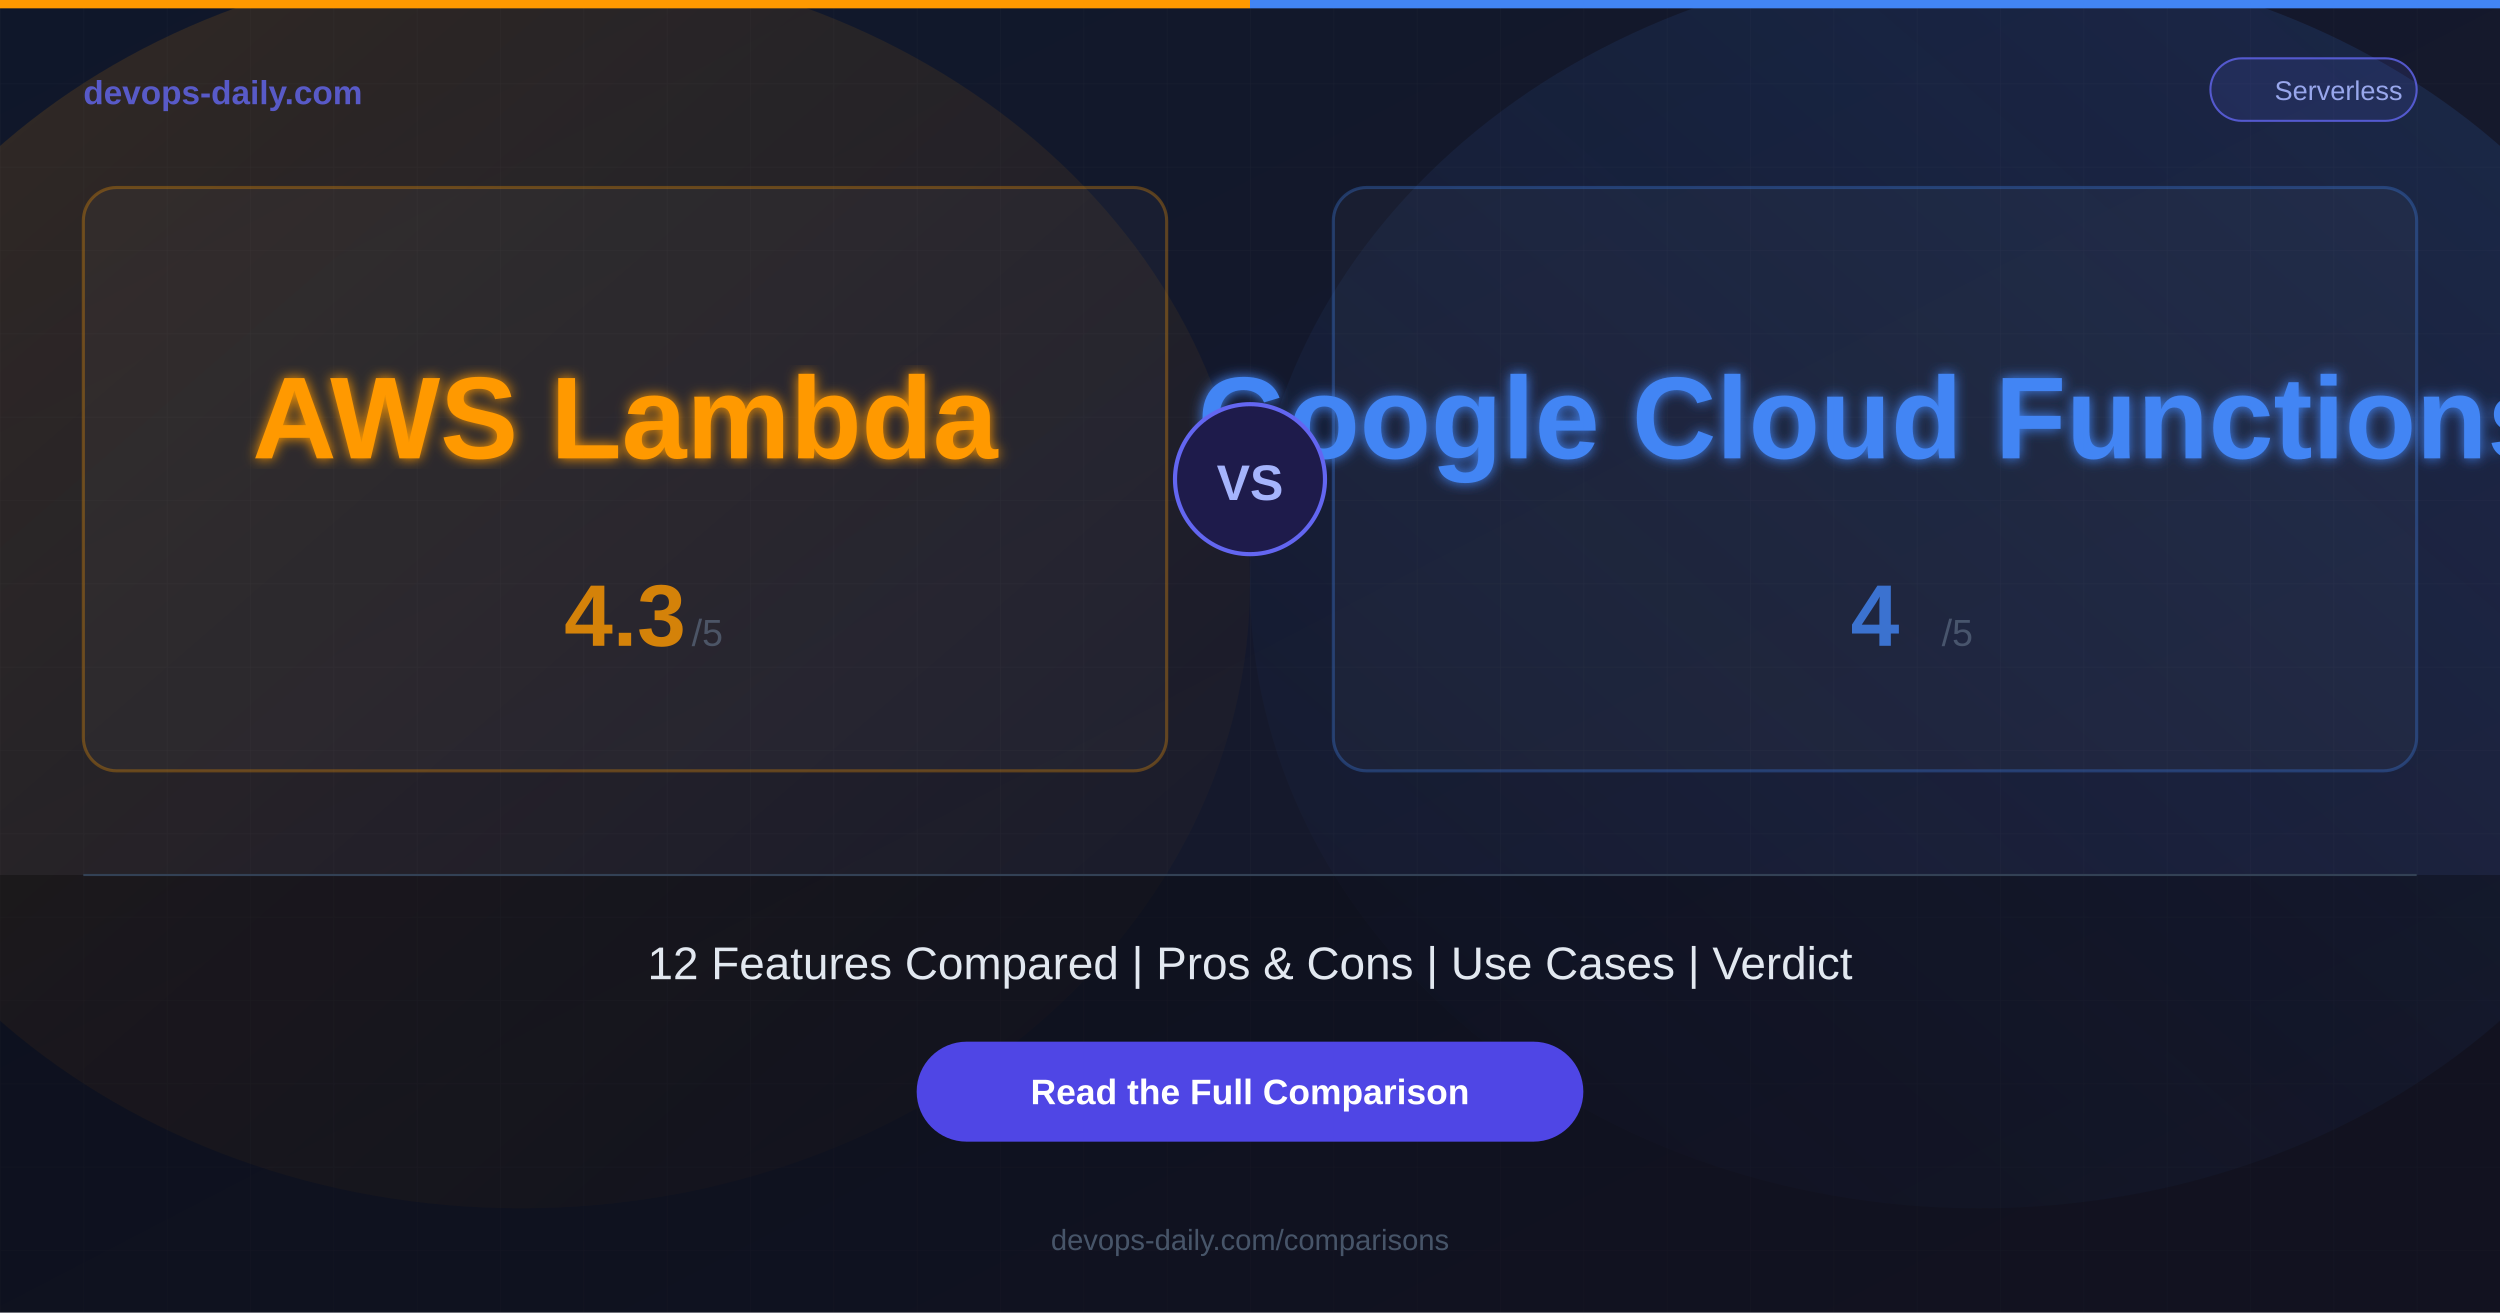
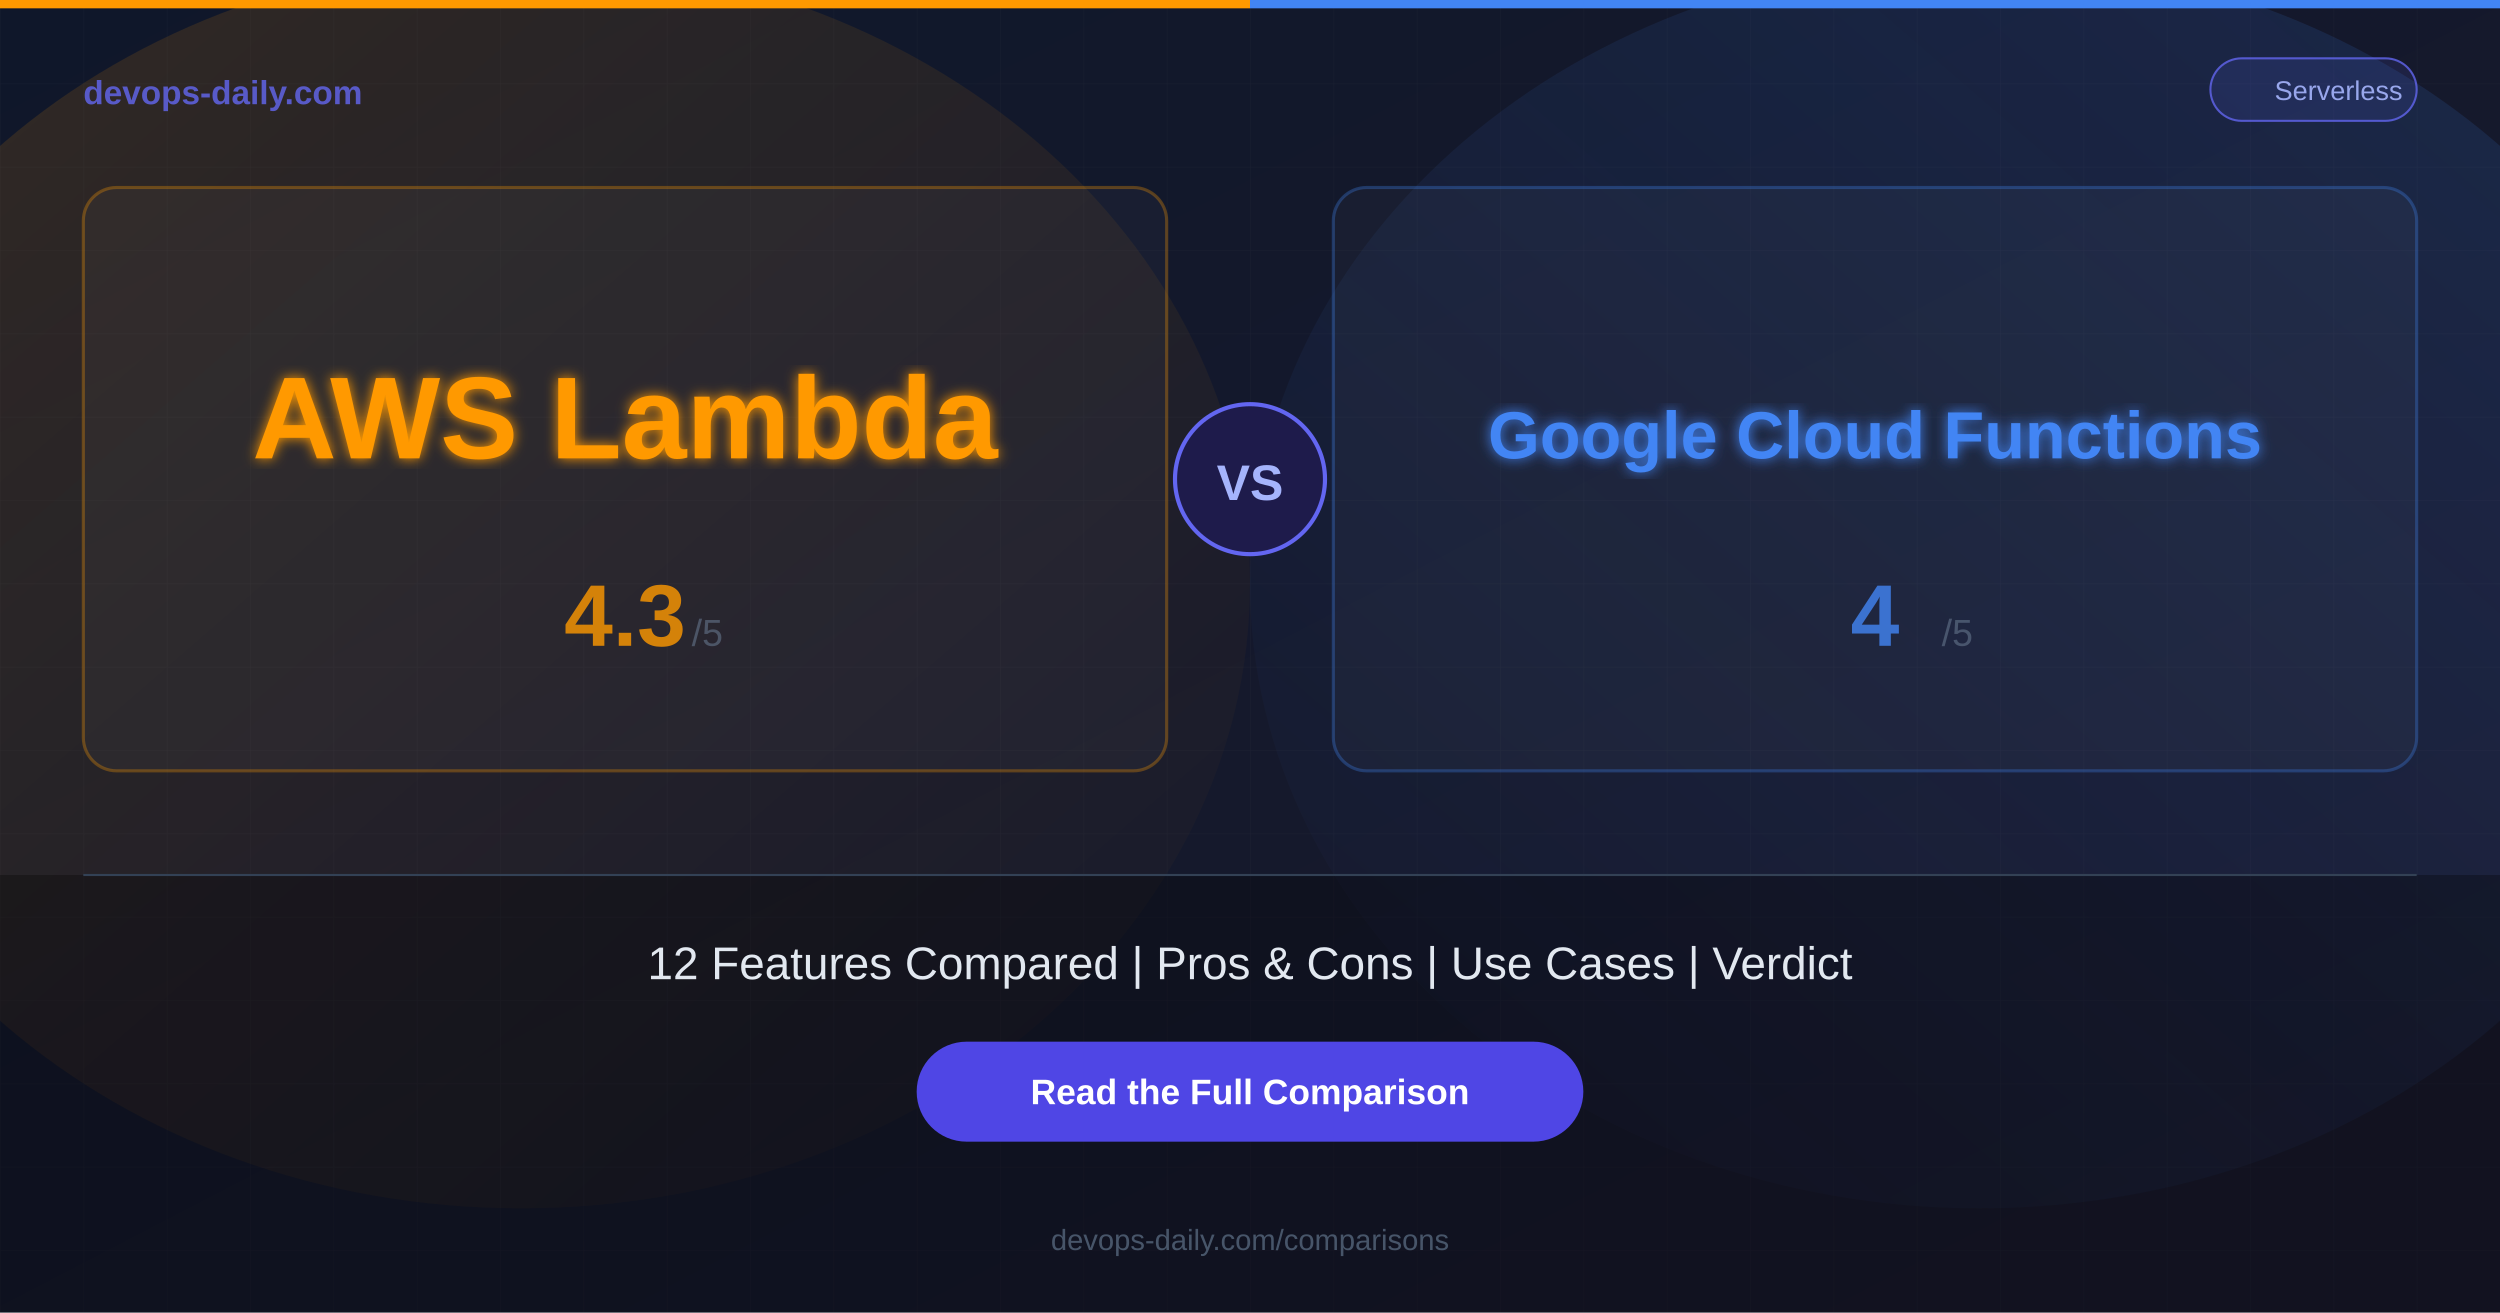
<svg xmlns="http://www.w3.org/2000/svg" width="1200" height="630">
  <defs>
    <linearGradient id="bg" x1="0%" y1="0%" x2="100%" y2="100%">
      <stop offset="0%" style="stop-color:#0f172a;stop-opacity:1" />
      <stop offset="100%" style="stop-color:#1a1a2e;stop-opacity:1" />
    </linearGradient>
    <linearGradient id="glowA" x1="0%" y1="0%" x2="100%" y2="100%">
      <stop offset="0%" style="stop-color:#FF9900;stop-opacity:0.15" />
      <stop offset="100%" style="stop-color:#FF9900;stop-opacity:0" />
    </linearGradient>
    <linearGradient id="glowB" x1="100%" y1="0%" x2="0%" y2="100%">
      <stop offset="0%" style="stop-color:#4285F4;stop-opacity:0.15" />
      <stop offset="100%" style="stop-color:#4285F4;stop-opacity:0" />
    </linearGradient>
    <filter id="glow">
      <feGaussianBlur stdDeviation="3" result="blur" />
      <feMerge>
        <feMergeNode in="blur" />
        <feMergeNode in="SourceGraphic" />
      </feMerge>
    </filter>
  </defs>
  <rect width="1200" height="630" fill="url(#bg)" />
  <ellipse cx="250" cy="280" rx="350" ry="300" fill="url(#glowA)" />
  <ellipse cx="950" cy="280" rx="350" ry="300" fill="url(#glowB)" />
  <pattern id="grid" width="40" height="40" patternUnits="userSpaceOnUse">
    <path d="M 40 0 L 0 0 0 40" fill="none" stroke="#ffffff" stroke-width="0.3" opacity="0.05" />
  </pattern>
  <rect width="1200" height="630" fill="url(#grid)" />
  <rect x="0" y="0" width="600" height="4" fill="#FF9900" />
  <rect x="600" y="0" width="600" height="4" fill="#4285F4" />
  <text x="40" y="50" font-family="Arial, Helvetica, sans-serif" font-size="16" font-weight="bold" fill="#6366f1" opacity="0.8">devops-daily.com</text>
  <rect x="1061" y="28" width="99" height="30" rx="15" fill="rgba(99,102,241,0.15)" stroke="#6366f1" stroke-width="1" opacity="0.8" />
  <text x="1122.5" y="48" font-family="Arial, Helvetica, sans-serif" font-size="13" fill="#a5b4fc" text-anchor="middle" opacity="0.9">Serverless</text>
  <rect x="40" y="90" width="520" height="280" rx="16" fill="rgba(255,255,255,0.03)" stroke="rgba(255,153,0,0.3)" stroke-width="1.5" />
  <text x="300" y="220" font-family="Arial, Helvetica, sans-serif" font-size="56" font-weight="bold" fill="#FF9900" text-anchor="middle" filter="url(#glow)">AWS Lambda</text>
  <text x="300" y="310" font-family="Arial, Helvetica, sans-serif" font-size="42" font-weight="bold" fill="#FF9900" text-anchor="middle" opacity="0.8">4.3</text>
  <text x="332" y="310" font-family="Arial, Helvetica, sans-serif" font-size="18" fill="#64748b" opacity="0.6">/5</text>
  <rect x="640" y="90" width="520" height="280" rx="16" fill="rgba(255,255,255,0.03)" stroke="rgba(66,133,244,0.3)" stroke-width="1.5" />
-   <text x="900" y="220" font-family="Arial, Helvetica, sans-serif" font-size="56" font-weight="bold" fill="#4285F4" text-anchor="middle" filter="url(#glow)">Google Cloud Functions</text>
+   <text x="900" y="220" font-family="Arial, Helvetica, sans-serif" font-size="32" font-weight="bold" fill="#4285F4" text-anchor="middle" filter="url(#glow)">Google Cloud Functions</text>
  <text x="900" y="310" font-family="Arial, Helvetica, sans-serif" font-size="42" font-weight="bold" fill="#4285F4" text-anchor="middle" opacity="0.8">4</text>
  <text x="932" y="310" font-family="Arial, Helvetica, sans-serif" font-size="18" fill="#64748b" opacity="0.6">/5</text>
  <circle cx="600" cy="230" r="36" fill="#1e1b4b" stroke="#6366f1" stroke-width="2" />
  <text x="600" y="240" font-family="Arial, Helvetica, sans-serif" font-size="24" font-weight="bold" fill="#a5b4fc" text-anchor="middle">VS</text>
  <rect x="0" y="420" width="1200" height="210" fill="rgba(0,0,0,0.3)" />
  <line x1="40" y1="420" x2="1160" y2="420" stroke="#334155" stroke-width="1" />
  <text x="600" y="470" font-family="Arial, Helvetica, sans-serif" font-size="22" fill="#e2e8f0" text-anchor="middle">12 Features Compared  |  Pros &amp; Cons  |  Use Cases  |  Verdict</text>
  <rect x="440" y="500" width="320" height="48" rx="24" fill="#4f46e5" />
  <text x="600" y="530" font-family="Arial, Helvetica, sans-serif" font-size="17" font-weight="bold" fill="#ffffff" text-anchor="middle">Read the Full Comparison</text>
  <text x="600" y="600" font-family="Arial, Helvetica, sans-serif" font-size="14" fill="#475569" text-anchor="middle">devops-daily.com/comparisons</text>
</svg>
